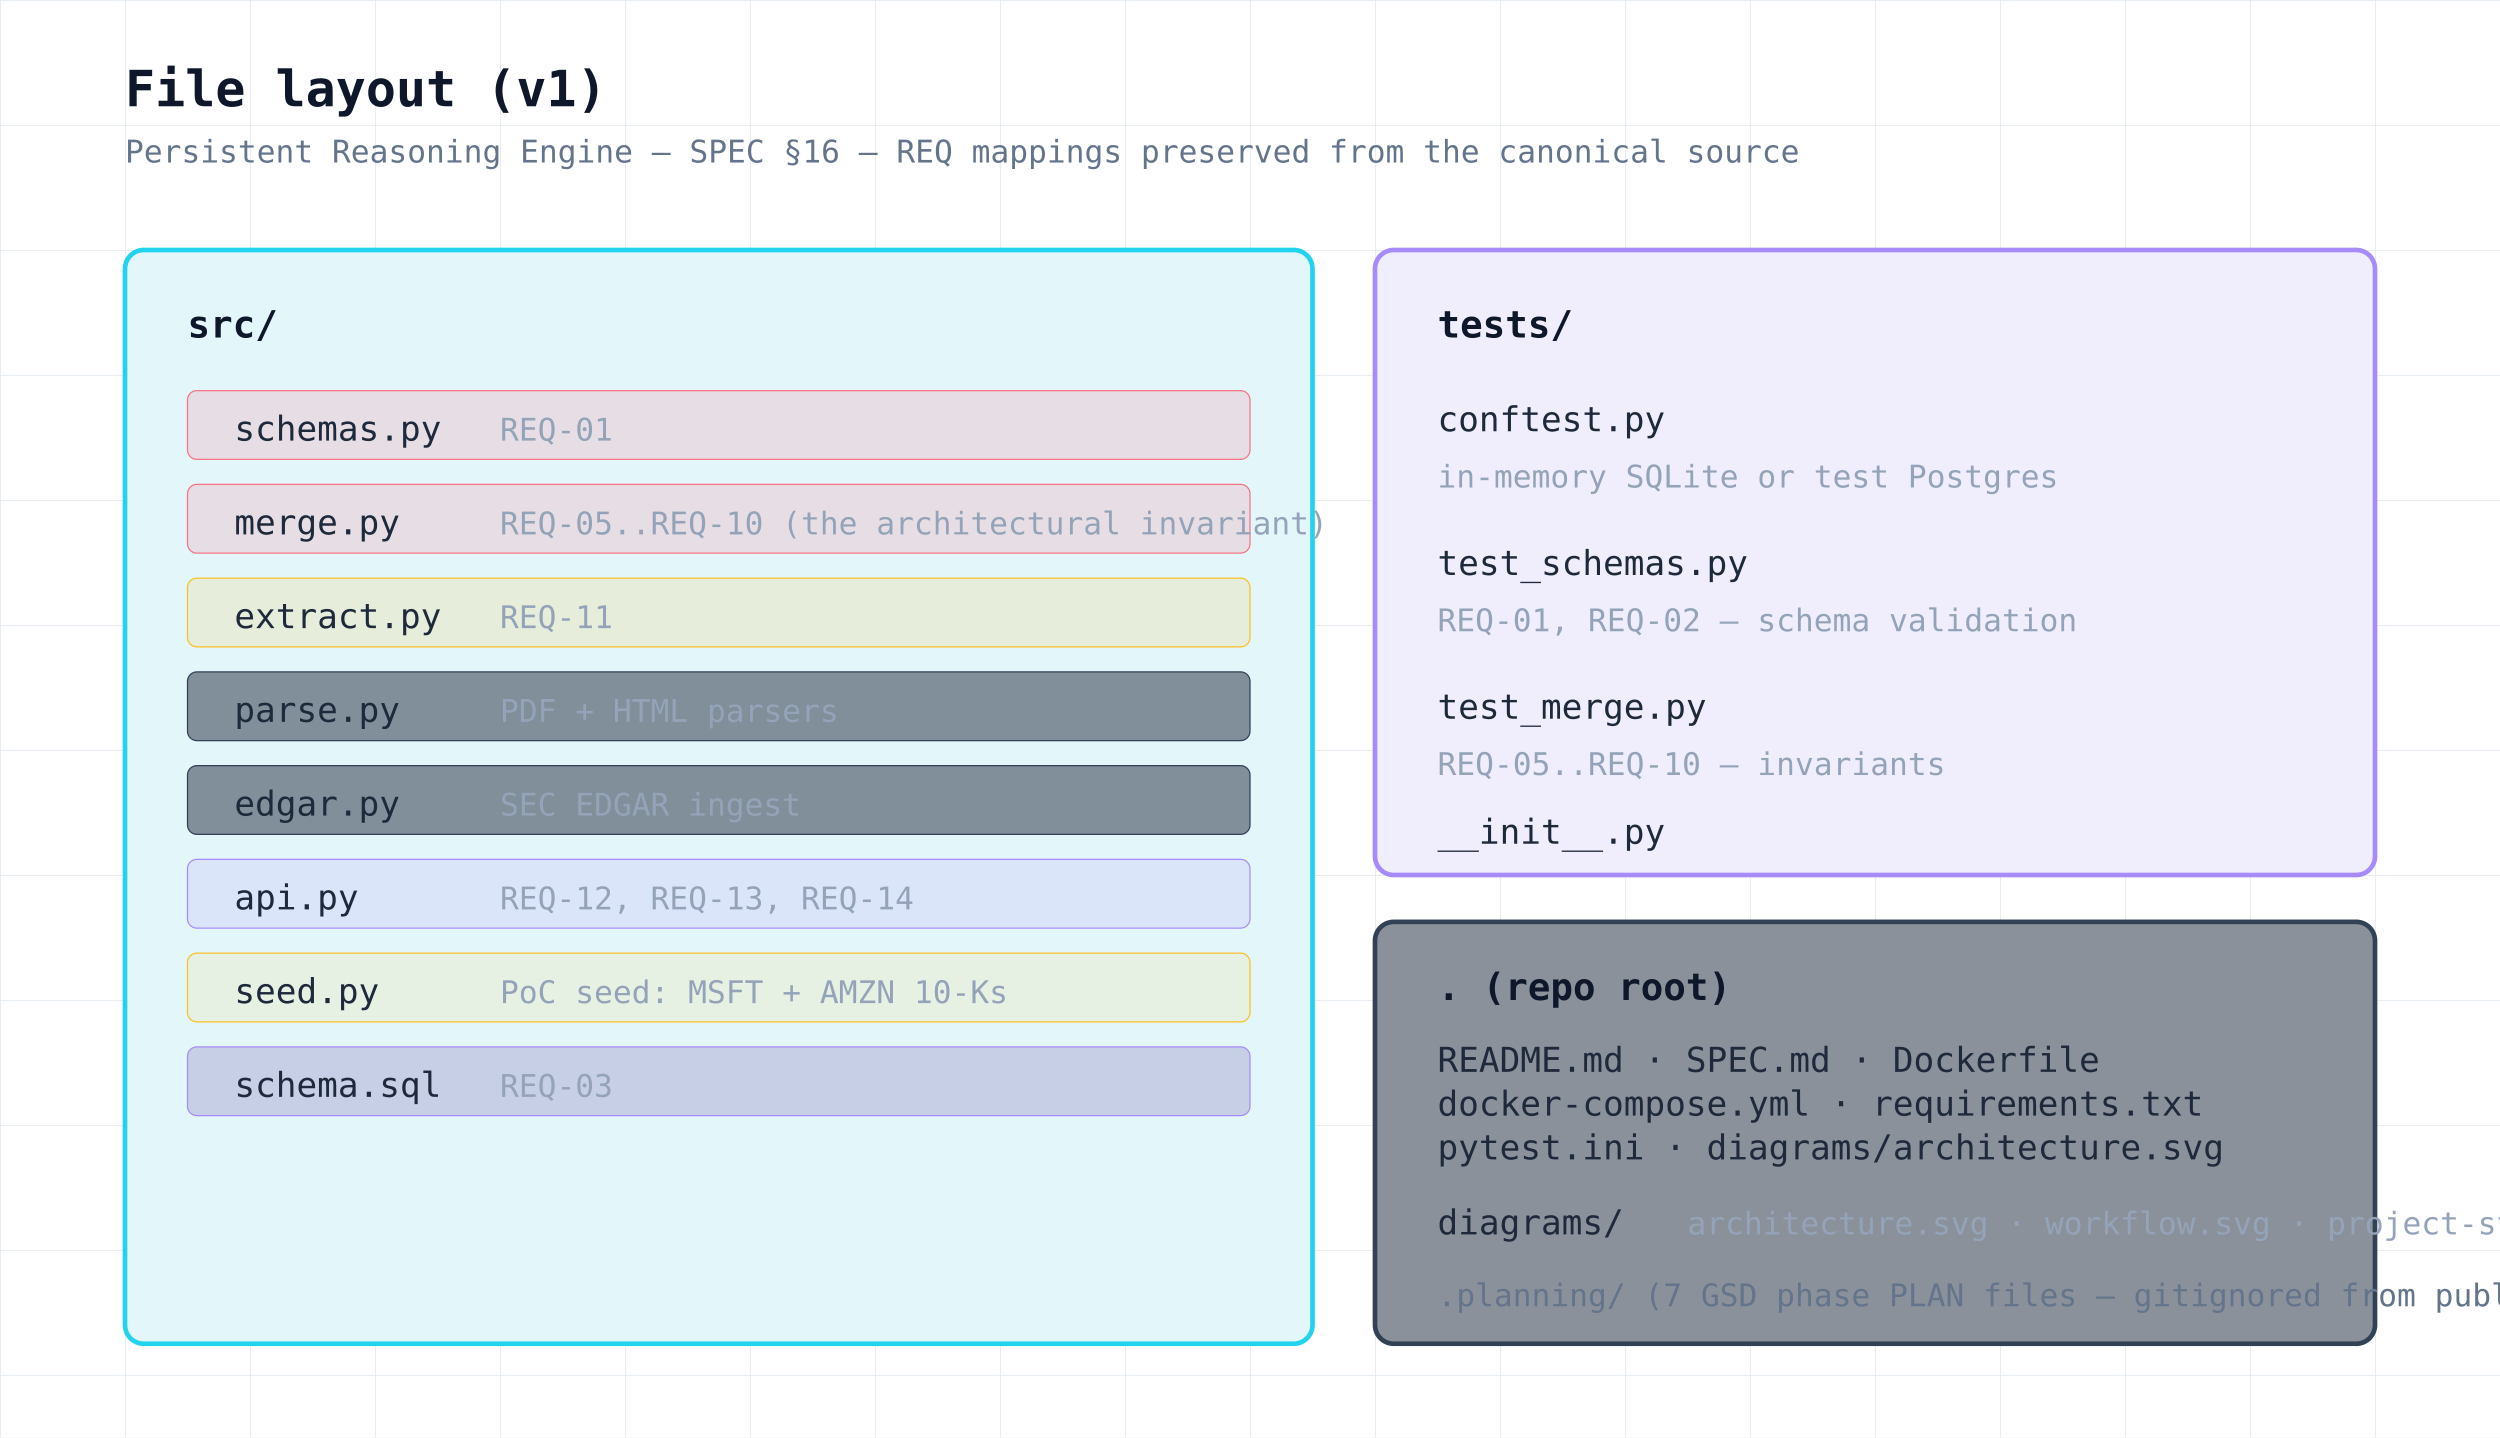
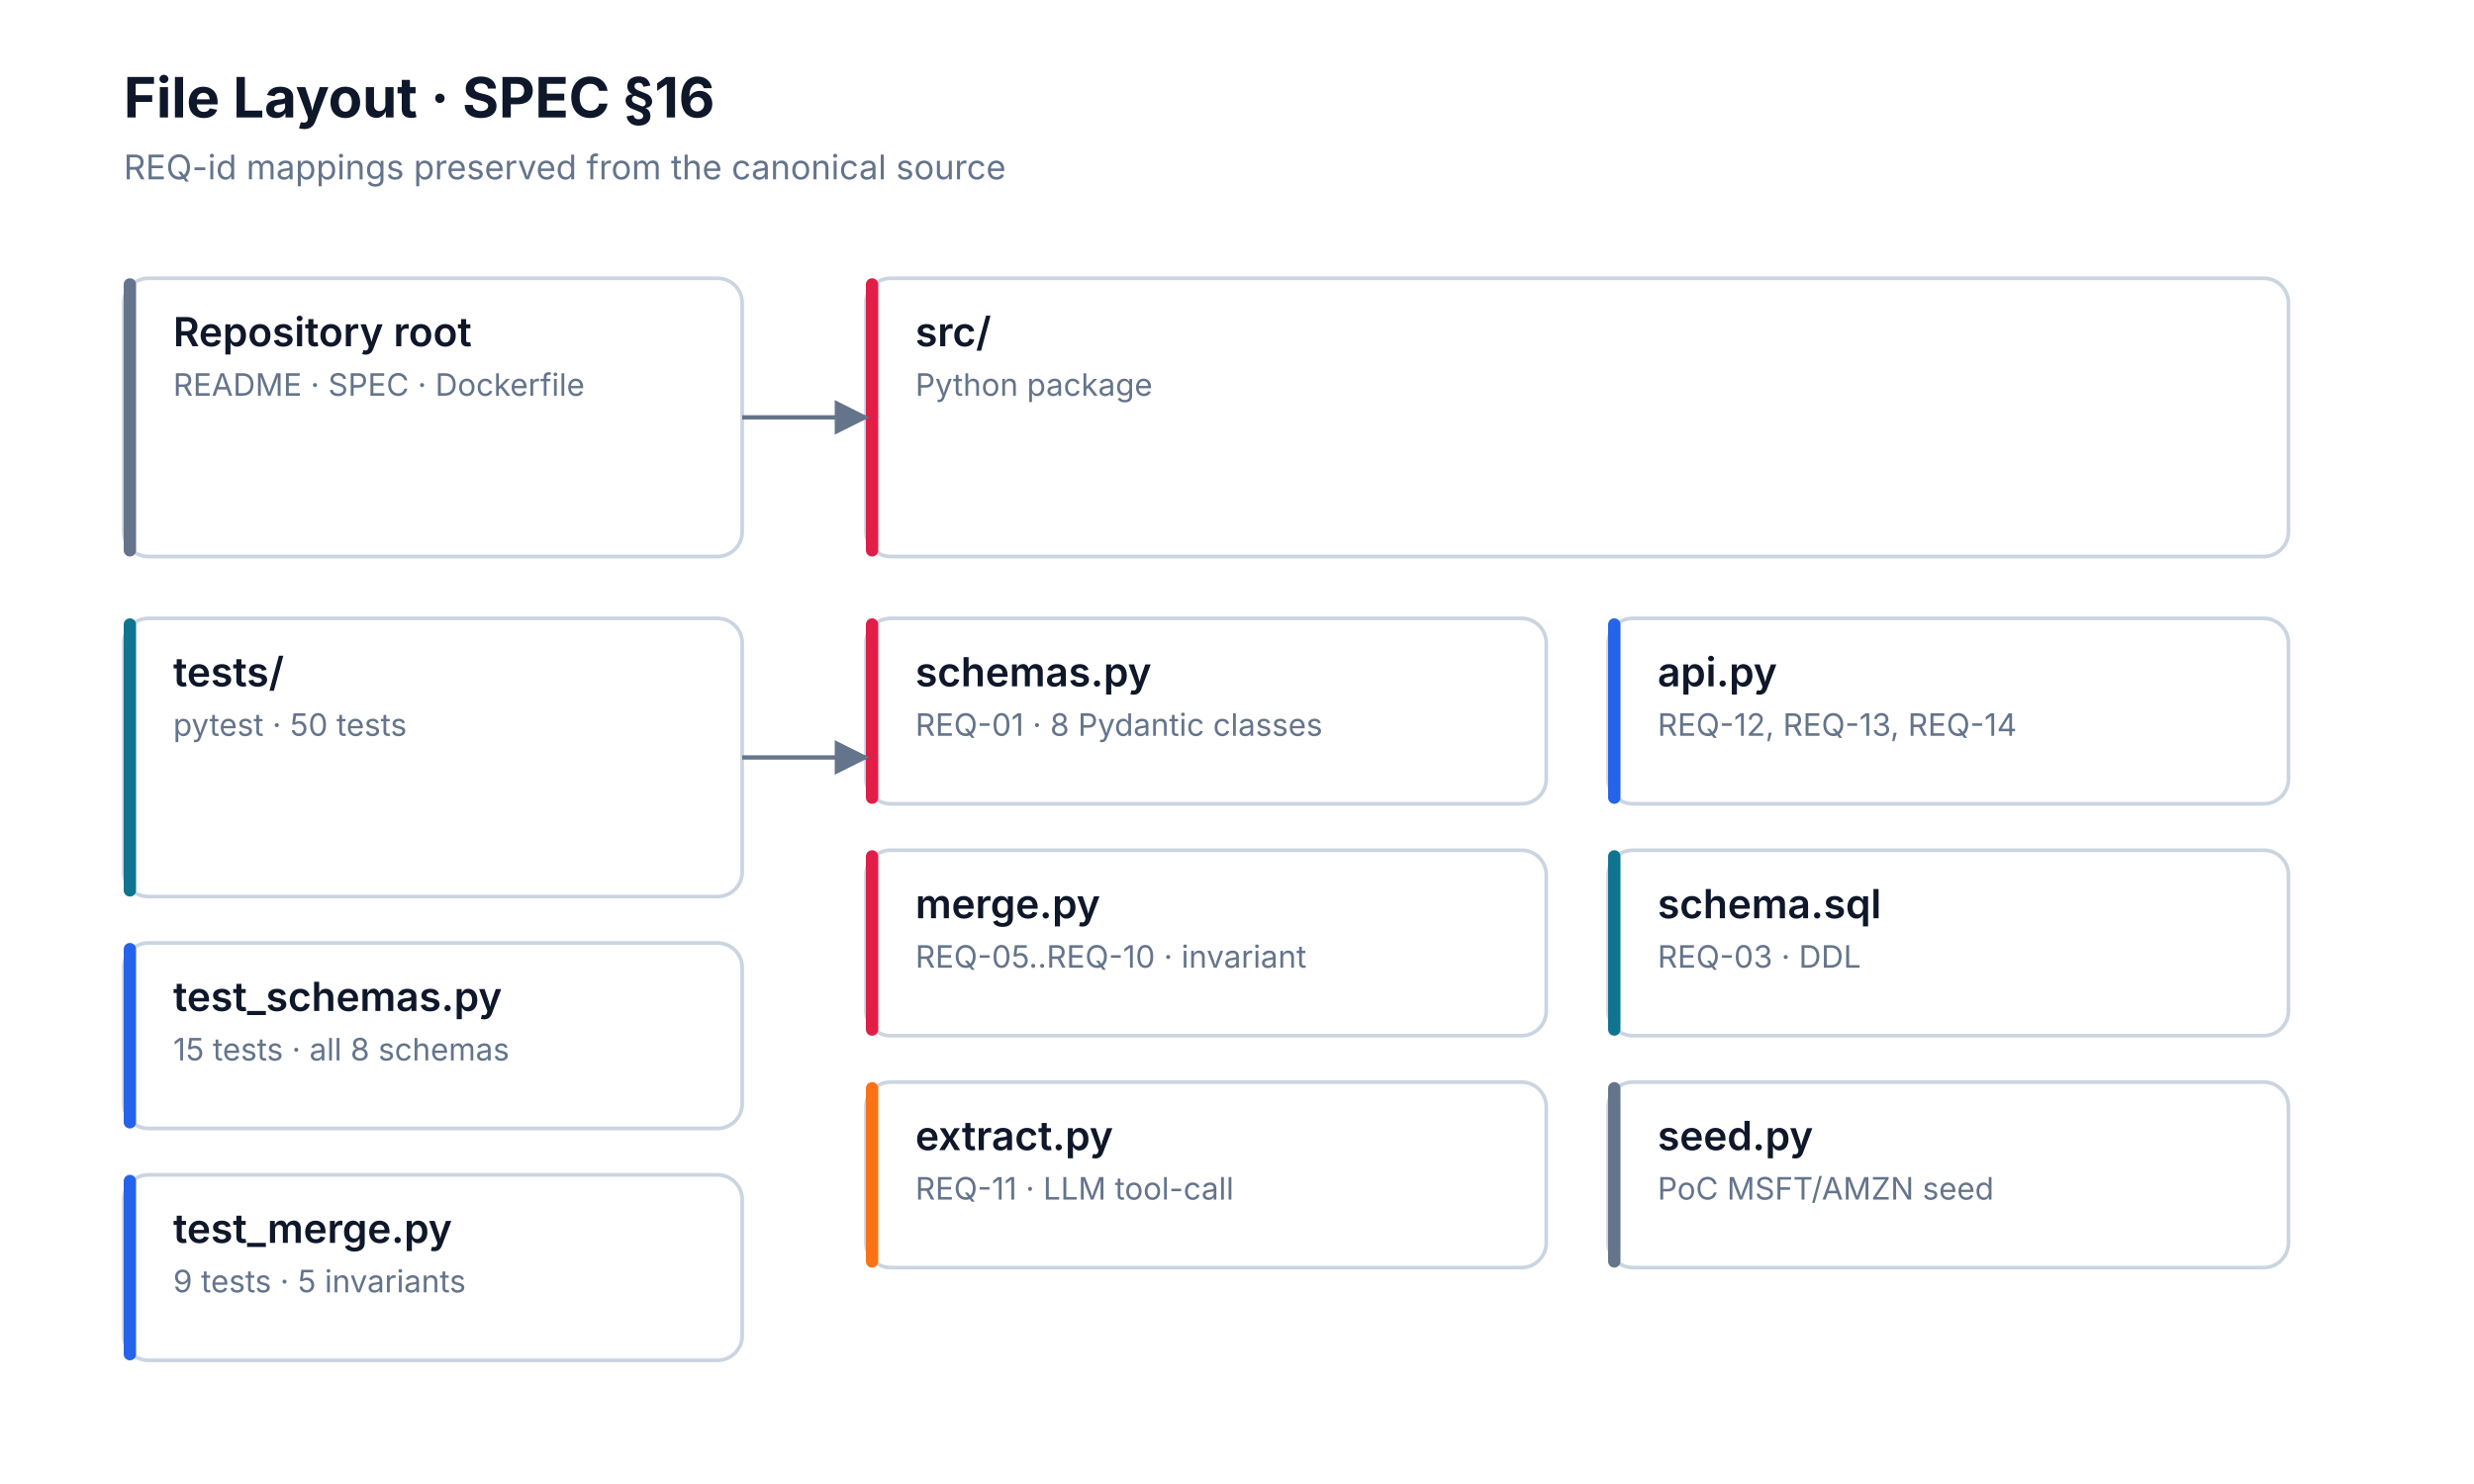
- <svg xmlns="http://www.w3.org/2000/svg" viewBox="0 0 800 460" width="800" height="460">
+ <svg xmlns="http://www.w3.org/2000/svg" viewBox="0 0 800 480" width="800" height="480">
  <defs>
-     <pattern id="grid" width="40" height="40" patternUnits="userSpaceOnUse">
-       <path d="M 40 0 L 0 0 0 40" fill="none" stroke="#e2e8f0" stroke-width="0.5" />
-     </pattern>
    <style>
-       .root       { font: 700 16px ui-monospace, "SF Mono", monospace; fill: #0f172a; }
-       .dir-name   { font: 700 12px ui-monospace, "SF Mono", monospace; fill: #0f172a; }
-       .file-name  { font: 11px ui-monospace, "SF Mono", monospace; fill: #1e293b; }
-       .file-meta  { font: 10px ui-monospace, "SF Mono", monospace; fill: #94a3b8; }
-       .footnote   { font: 10px ui-monospace, "SF Mono", monospace; fill: #64748b; }
+ 
+       .title     { font: 700 18px 'Inter', sans-serif; fill: #0F172A; }
+       .subtitle  { font: 11px 'Inter', sans-serif; fill: #64748B; }
+       .node-name { font: 600 13px 'Inter', sans-serif; fill: #0F172A; }
+       .node-sub  { font: 10px 'Inter', sans-serif; fill: #64748B; }
+       .edge-lbl  { font: 500 10px 'Inter', sans-serif; fill: #64748B; }
+       .footnote  { font: 10px 'Inter', sans-serif; fill: #64748B; opacity: 0.75; }
    </style>
+     <marker id="arrB" viewBox="0 0 10 10" refX="9" refY="5" markerWidth="8" markerHeight="8" orient="auto-start-reverse">
+       <path d="M 0 0 L 10 5 L 0 10 z" fill="#64748B" />
+     </marker>
  </defs>
-   <rect width="800" height="460" fill="#ffffff" />
-   <rect width="800" height="460" fill="url(#grid)" />
-   <text x="40" y="34" class="root">File layout (v1)</text>
-   <text x="40" y="52" class="footnote">Persistent Reasoning Engine — SPEC §16 — REQ mappings preserved from the canonical source</text>
-   <g>
-     <rect x="40" y="80" width="380" height="350" rx="6" fill="#f8fafc" />
-     <rect x="40" y="80" width="380" height="350" rx="6" fill="rgba(34,211,238,0.1)" stroke="#22d3ee" stroke-width="1.5" />
-     <text x="60" y="108" class="dir-name" fill="#0e7490">src/</text>
-     <rect x="60" y="125" width="340" height="22" rx="3" fill="rgba(251,113,133,0.18)" stroke="#fb7185" stroke-width="0.4" />
-     <text x="75" y="141" class="file-name" fill="#be123c">schemas.py</text>
-     <text x="160" y="141" class="file-meta">REQ-01</text>
-     <rect x="60" y="155" width="340" height="22" rx="3" fill="rgba(251,113,133,0.18)" stroke="#fb7185" stroke-width="0.4" />
-     <text x="75" y="171" class="file-name" fill="#be123c">merge.py</text>
-     <text x="160" y="171" class="file-meta">REQ-05..REQ-10 (the architectural invariant)</text>
-     <rect x="60" y="185" width="340" height="22" rx="3" fill="rgba(251,191,36,0.15)" stroke="#fbbf24" stroke-width="0.4" />
-     <text x="75" y="201" class="file-name" fill="#a16207">extract.py</text>
-     <text x="160" y="201" class="file-meta">REQ-11</text>
-     <rect x="60" y="215" width="340" height="22" rx="3" fill="rgba(30,41,59,0.5)" stroke="#334155" stroke-width="0.4" />
-     <text x="75" y="231" class="file-name">parse.py</text>
-     <text x="160" y="231" class="file-meta">PDF + HTML parsers</text>
-     <rect x="60" y="245" width="340" height="22" rx="3" fill="rgba(30,41,59,0.5)" stroke="#334155" stroke-width="0.4" />
-     <text x="75" y="261" class="file-name">edgar.py</text>
-     <text x="160" y="261" class="file-meta">SEC EDGAR ingest</text>
-     <rect x="60" y="275" width="340" height="22" rx="3" fill="rgba(167,139,250,0.15)" stroke="#a78bfa" stroke-width="0.4" />
-     <text x="75" y="291" class="file-name">api.py</text>
-     <text x="160" y="291" class="file-meta">REQ-12, REQ-13, REQ-14</text>
-     <rect x="60" y="305" width="340" height="22" rx="3" fill="rgba(251,191,36,0.1)" stroke="#fbbf24" stroke-width="0.4" />
-     <text x="75" y="321" class="file-name">seed.py</text>
-     <text x="160" y="321" class="file-meta">PoC seed: MSFT + AMZN 10-Ks</text>
-     <rect x="60" y="335" width="340" height="22" rx="3" fill="rgba(76,29,149,0.18)" stroke="#a78bfa" stroke-width="0.4" />
-     <text x="75" y="351" class="file-name">schema.sql</text>
-     <text x="160" y="351" class="file-meta">REQ-03</text>
-   </g>
-   <g>
-     <rect x="440" y="80" width="320" height="200" rx="6" fill="#f8fafc" />
-     <rect x="440" y="80" width="320" height="200" rx="6" fill="rgba(167,139,250,0.1)" stroke="#a78bfa" stroke-width="1.5" />
-     <text x="460" y="108" class="dir-name" fill="#6d28d9">tests/</text>
-     <text x="460" y="138" class="file-name">conftest.py</text>
-     <text x="460" y="156" class="file-meta">in-memory SQLite or test Postgres</text>
-     <text x="460" y="184" class="file-name">test_schemas.py</text>
-     <text x="460" y="202" class="file-meta">REQ-01, REQ-02 — schema validation</text>
-     <text x="460" y="230" class="file-name">test_merge.py</text>
-     <text x="460" y="248" class="file-meta">REQ-05..REQ-10 — invariants</text>
-     <text x="460" y="270" class="file-name">__init__.py</text>
-   </g>
-   <g>
-     <rect x="440" y="295" width="320" height="135" rx="6" fill="#f8fafc" />
-     <rect x="440" y="295" width="320" height="135" rx="6" fill="rgba(30,41,59,0.5)" stroke="#334155" stroke-width="1.5" />
-     <text x="460" y="320" class="dir-name">. (repo root)</text>
-     <text x="460" y="343" class="file-name">README.md · SPEC.md · Dockerfile</text>
-     <text x="460" y="357" class="file-name">docker-compose.yml · requirements.txt</text>
-     <text x="460" y="371" class="file-name">pytest.ini · diagrams/architecture.svg</text>
-     <text x="460" y="395" class="file-name">diagrams/</text>
-     <text x="540" y="395" class="file-meta">architecture.svg · workflow.svg · project-structure.svg · file-layout.svg (this)</text>
-     <text x="460" y="418" class="footnote">.planning/  (7 GSD phase PLAN files — gitignored from public release)</text>
-   </g>
+   <rect width="800" height="480" fill="#FFFFFF" />
+   <text x="40" y="38" class="title">File Layout · SPEC §16</text>
+   <text x="40" y="58" class="subtitle">REQ-id mappings preserved from the canonical source</text>
+   <rect x="40" y="90" width="200" height="90" rx="8" fill="#FFFFFF" stroke="#CBD5E1" stroke-width="1.2" />
+   <rect x="40" y="90" width="4" height="90" rx="2" fill="#64748B" />
+   <text x="56" y="112" class="node-name">Repository root</text>
+   <text x="56" y="128" class="node-sub">README · SPEC · Dockerfile</text>
+   <rect x="280" y="90" width="460" height="90" rx="8" fill="#FFFFFF" stroke="#CBD5E1" stroke-width="1.2" />
+   <rect x="280" y="90" width="4" height="90" rx="2" fill="#E11D48" />
+   <text x="296" y="112" class="node-name">src/</text>
+   <text x="296" y="128" class="node-sub">Python package</text>
+   <rect x="280" y="200" width="220" height="60" rx="8" fill="#FFFFFF" stroke="#CBD5E1" stroke-width="1.2" />
+   <rect x="280" y="200" width="4" height="60" rx="2" fill="#E11D48" />
+   <text x="296" y="222" class="node-name">schemas.py</text>
+   <text x="296" y="238" class="node-sub">REQ-01 · 8 Pydantic classes</text>
+   <rect x="280" y="275" width="220" height="60" rx="8" fill="#FFFFFF" stroke="#CBD5E1" stroke-width="1.2" />
+   <rect x="280" y="275" width="4" height="60" rx="2" fill="#E11D48" />
+   <text x="296" y="297" class="node-name">merge.py</text>
+   <text x="296" y="313" class="node-sub">REQ-05..REQ-10 · invariant</text>
+   <rect x="280" y="350" width="220" height="60" rx="8" fill="#FFFFFF" stroke="#CBD5E1" stroke-width="1.2" />
+   <rect x="280" y="350" width="4" height="60" rx="2" fill="#F97316" />
+   <text x="296" y="372" class="node-name">extract.py</text>
+   <text x="296" y="388" class="node-sub">REQ-11 · LLM tool-call</text>
+   <rect x="520" y="200" width="220" height="60" rx="8" fill="#FFFFFF" stroke="#CBD5E1" stroke-width="1.2" />
+   <rect x="520" y="200" width="4" height="60" rx="2" fill="#2563EB" />
+   <text x="536" y="222" class="node-name">api.py</text>
+   <text x="536" y="238" class="node-sub">REQ-12, REQ-13, REQ-14</text>
+   <rect x="520" y="275" width="220" height="60" rx="8" fill="#FFFFFF" stroke="#CBD5E1" stroke-width="1.2" />
+   <rect x="520" y="275" width="4" height="60" rx="2" fill="#0E7490" />
+   <text x="536" y="297" class="node-name">schema.sql</text>
+   <text x="536" y="313" class="node-sub">REQ-03 · DDL</text>
+   <rect x="520" y="350" width="220" height="60" rx="8" fill="#FFFFFF" stroke="#CBD5E1" stroke-width="1.2" />
+   <rect x="520" y="350" width="4" height="60" rx="2" fill="#64748B" />
+   <text x="536" y="372" class="node-name">seed.py</text>
+   <text x="536" y="388" class="node-sub">PoC MSFT/AMZN seed</text>
+   <rect x="40" y="200" width="200" height="90" rx="8" fill="#FFFFFF" stroke="#CBD5E1" stroke-width="1.2" />
+   <rect x="40" y="200" width="4" height="90" rx="2" fill="#0E7490" />
+   <text x="56" y="222" class="node-name">tests/</text>
+   <text x="56" y="238" class="node-sub">pytest · 50 tests</text>
+   <rect x="40" y="305" width="200" height="60" rx="8" fill="#FFFFFF" stroke="#CBD5E1" stroke-width="1.2" />
+   <rect x="40" y="305" width="4" height="60" rx="2" fill="#2563EB" />
+   <text x="56" y="327" class="node-name">test_schemas.py</text>
+   <text x="56" y="343" class="node-sub">15 tests · all 8 schemas</text>
+   <rect x="40" y="380" width="200" height="60" rx="8" fill="#FFFFFF" stroke="#CBD5E1" stroke-width="1.2" />
+   <rect x="40" y="380" width="4" height="60" rx="2" fill="#2563EB" />
+   <text x="56" y="402" class="node-name">test_merge.py</text>
+   <text x="56" y="418" class="node-sub">9 tests · 5 invariants</text>
+   <line x1="240" y1="135" x2="280" y2="135" stroke="#64748B" stroke-width="1.4" marker-end="url(#arrB)" />
+   <line x1="240" y1="245" x2="280" y2="245" stroke="#64748B" stroke-width="1.4" marker-end="url(#arrB)" />
</svg>
